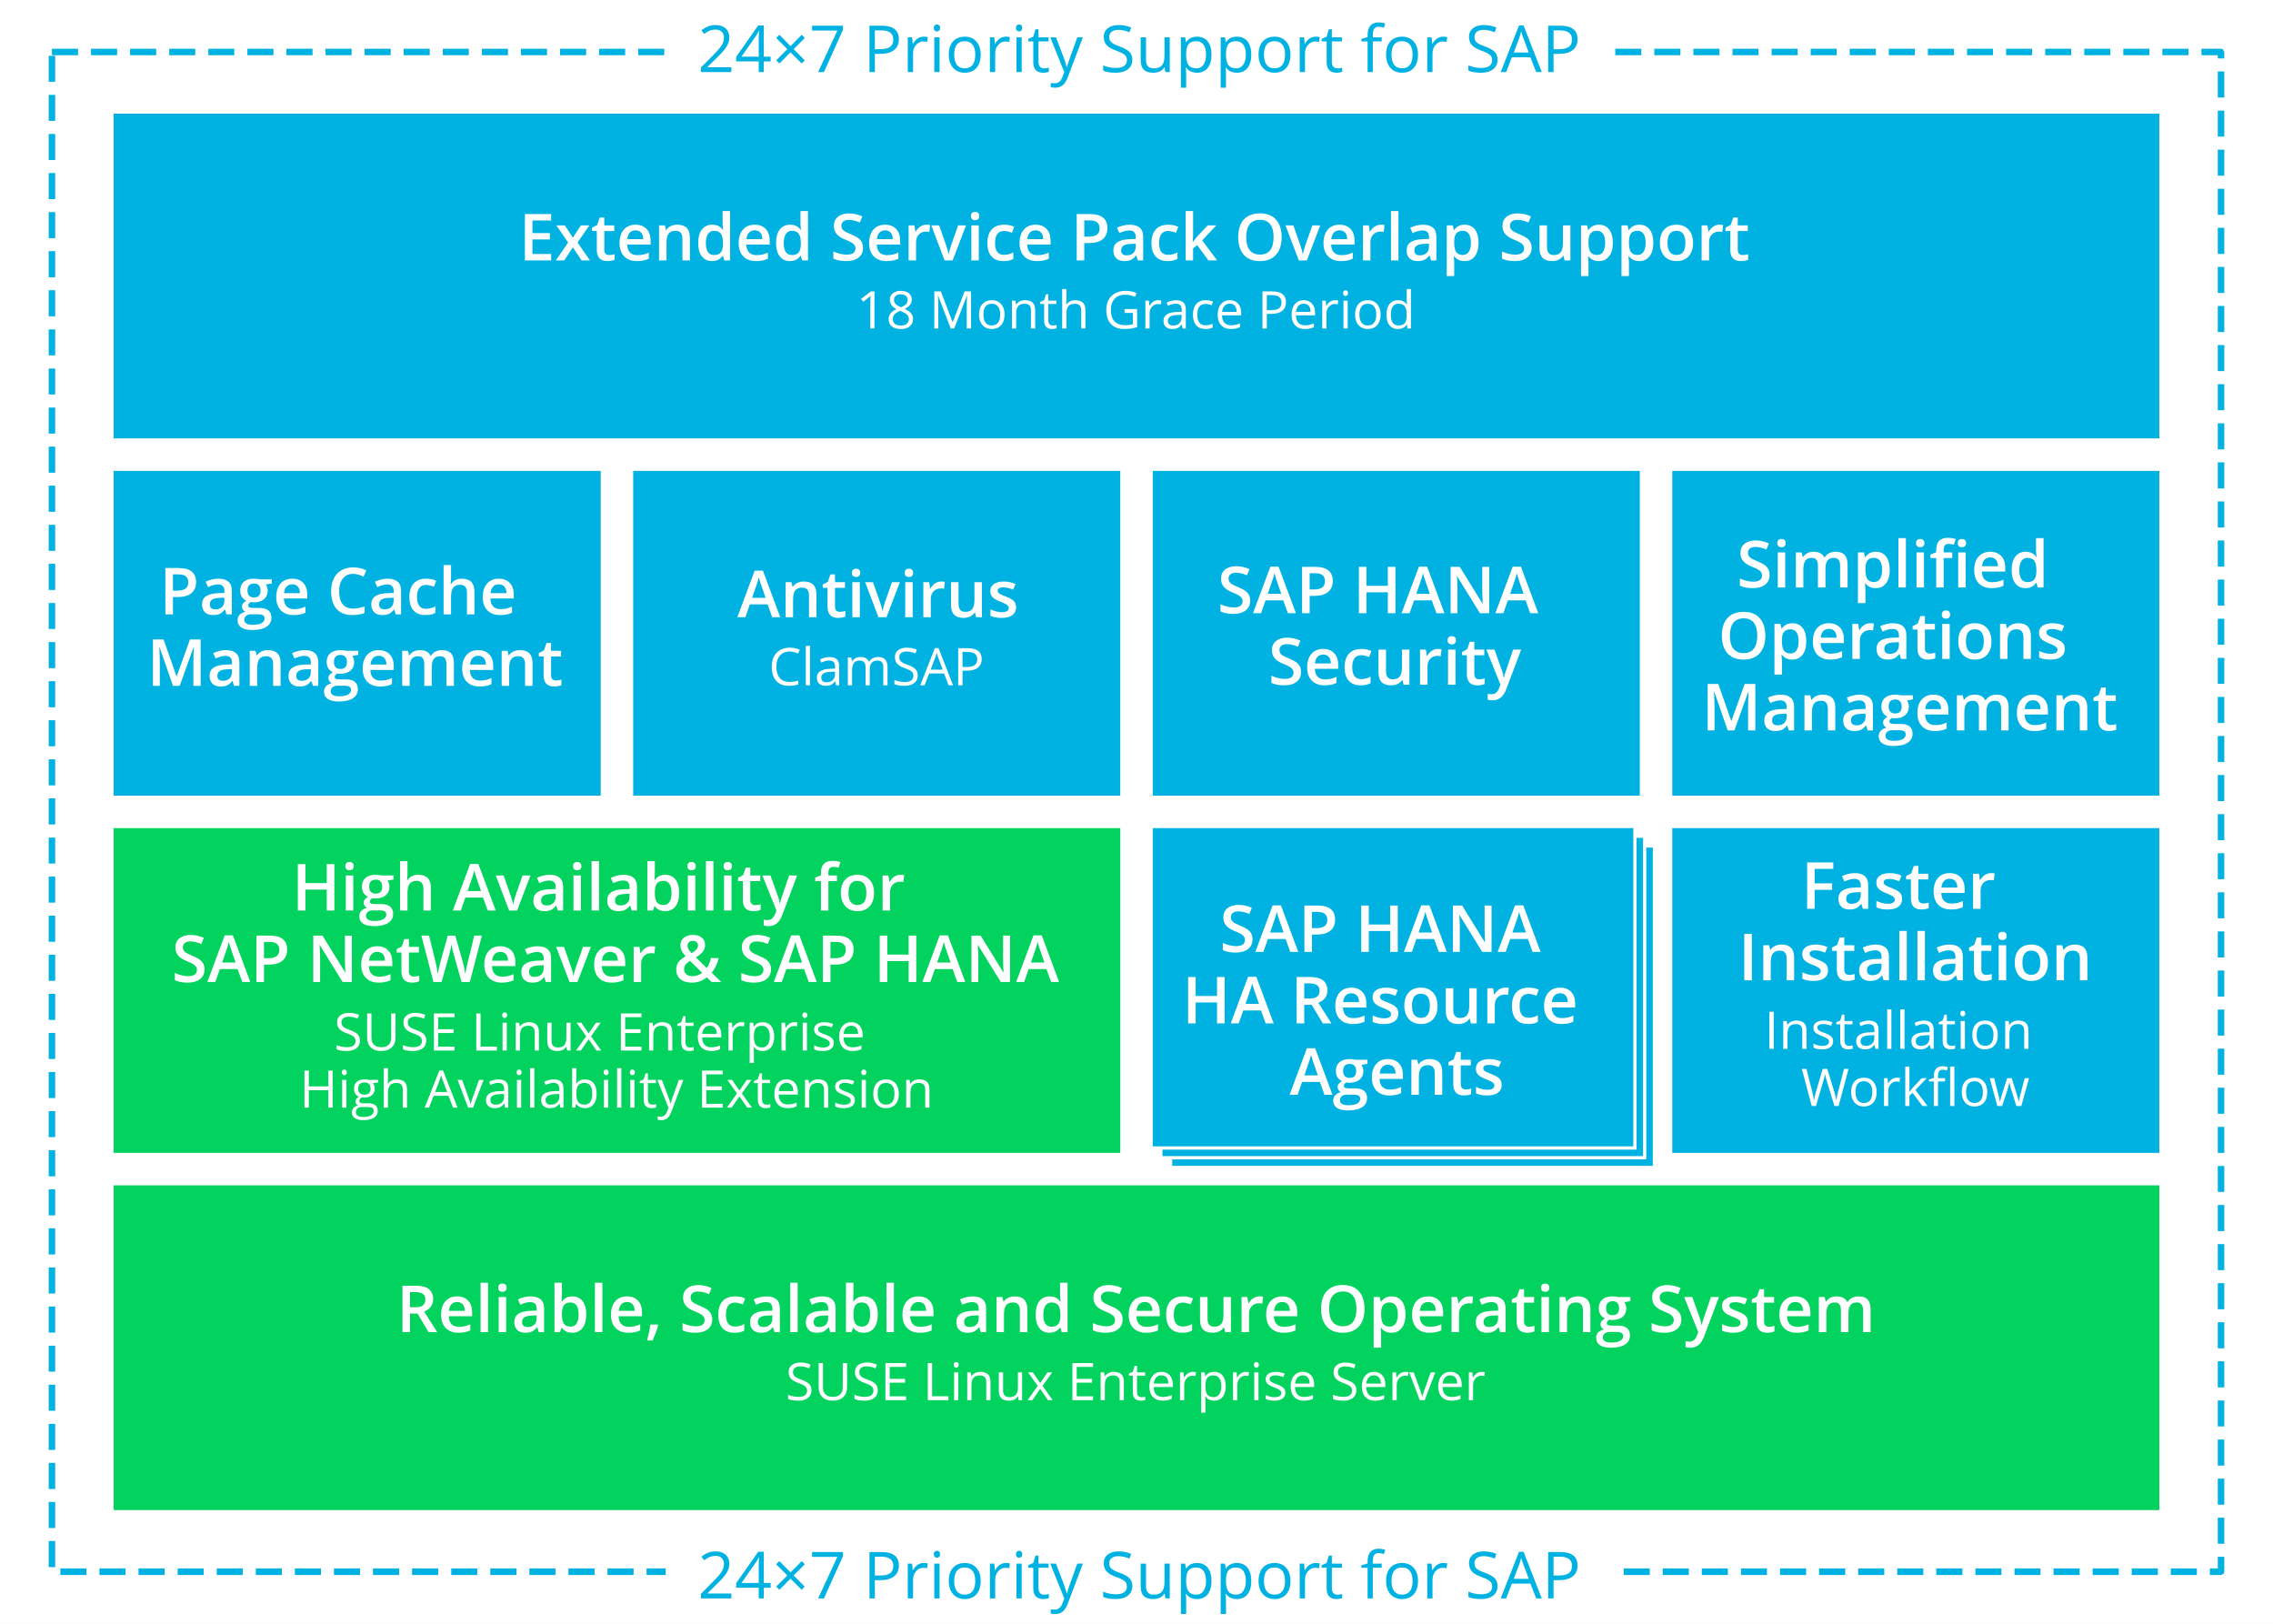
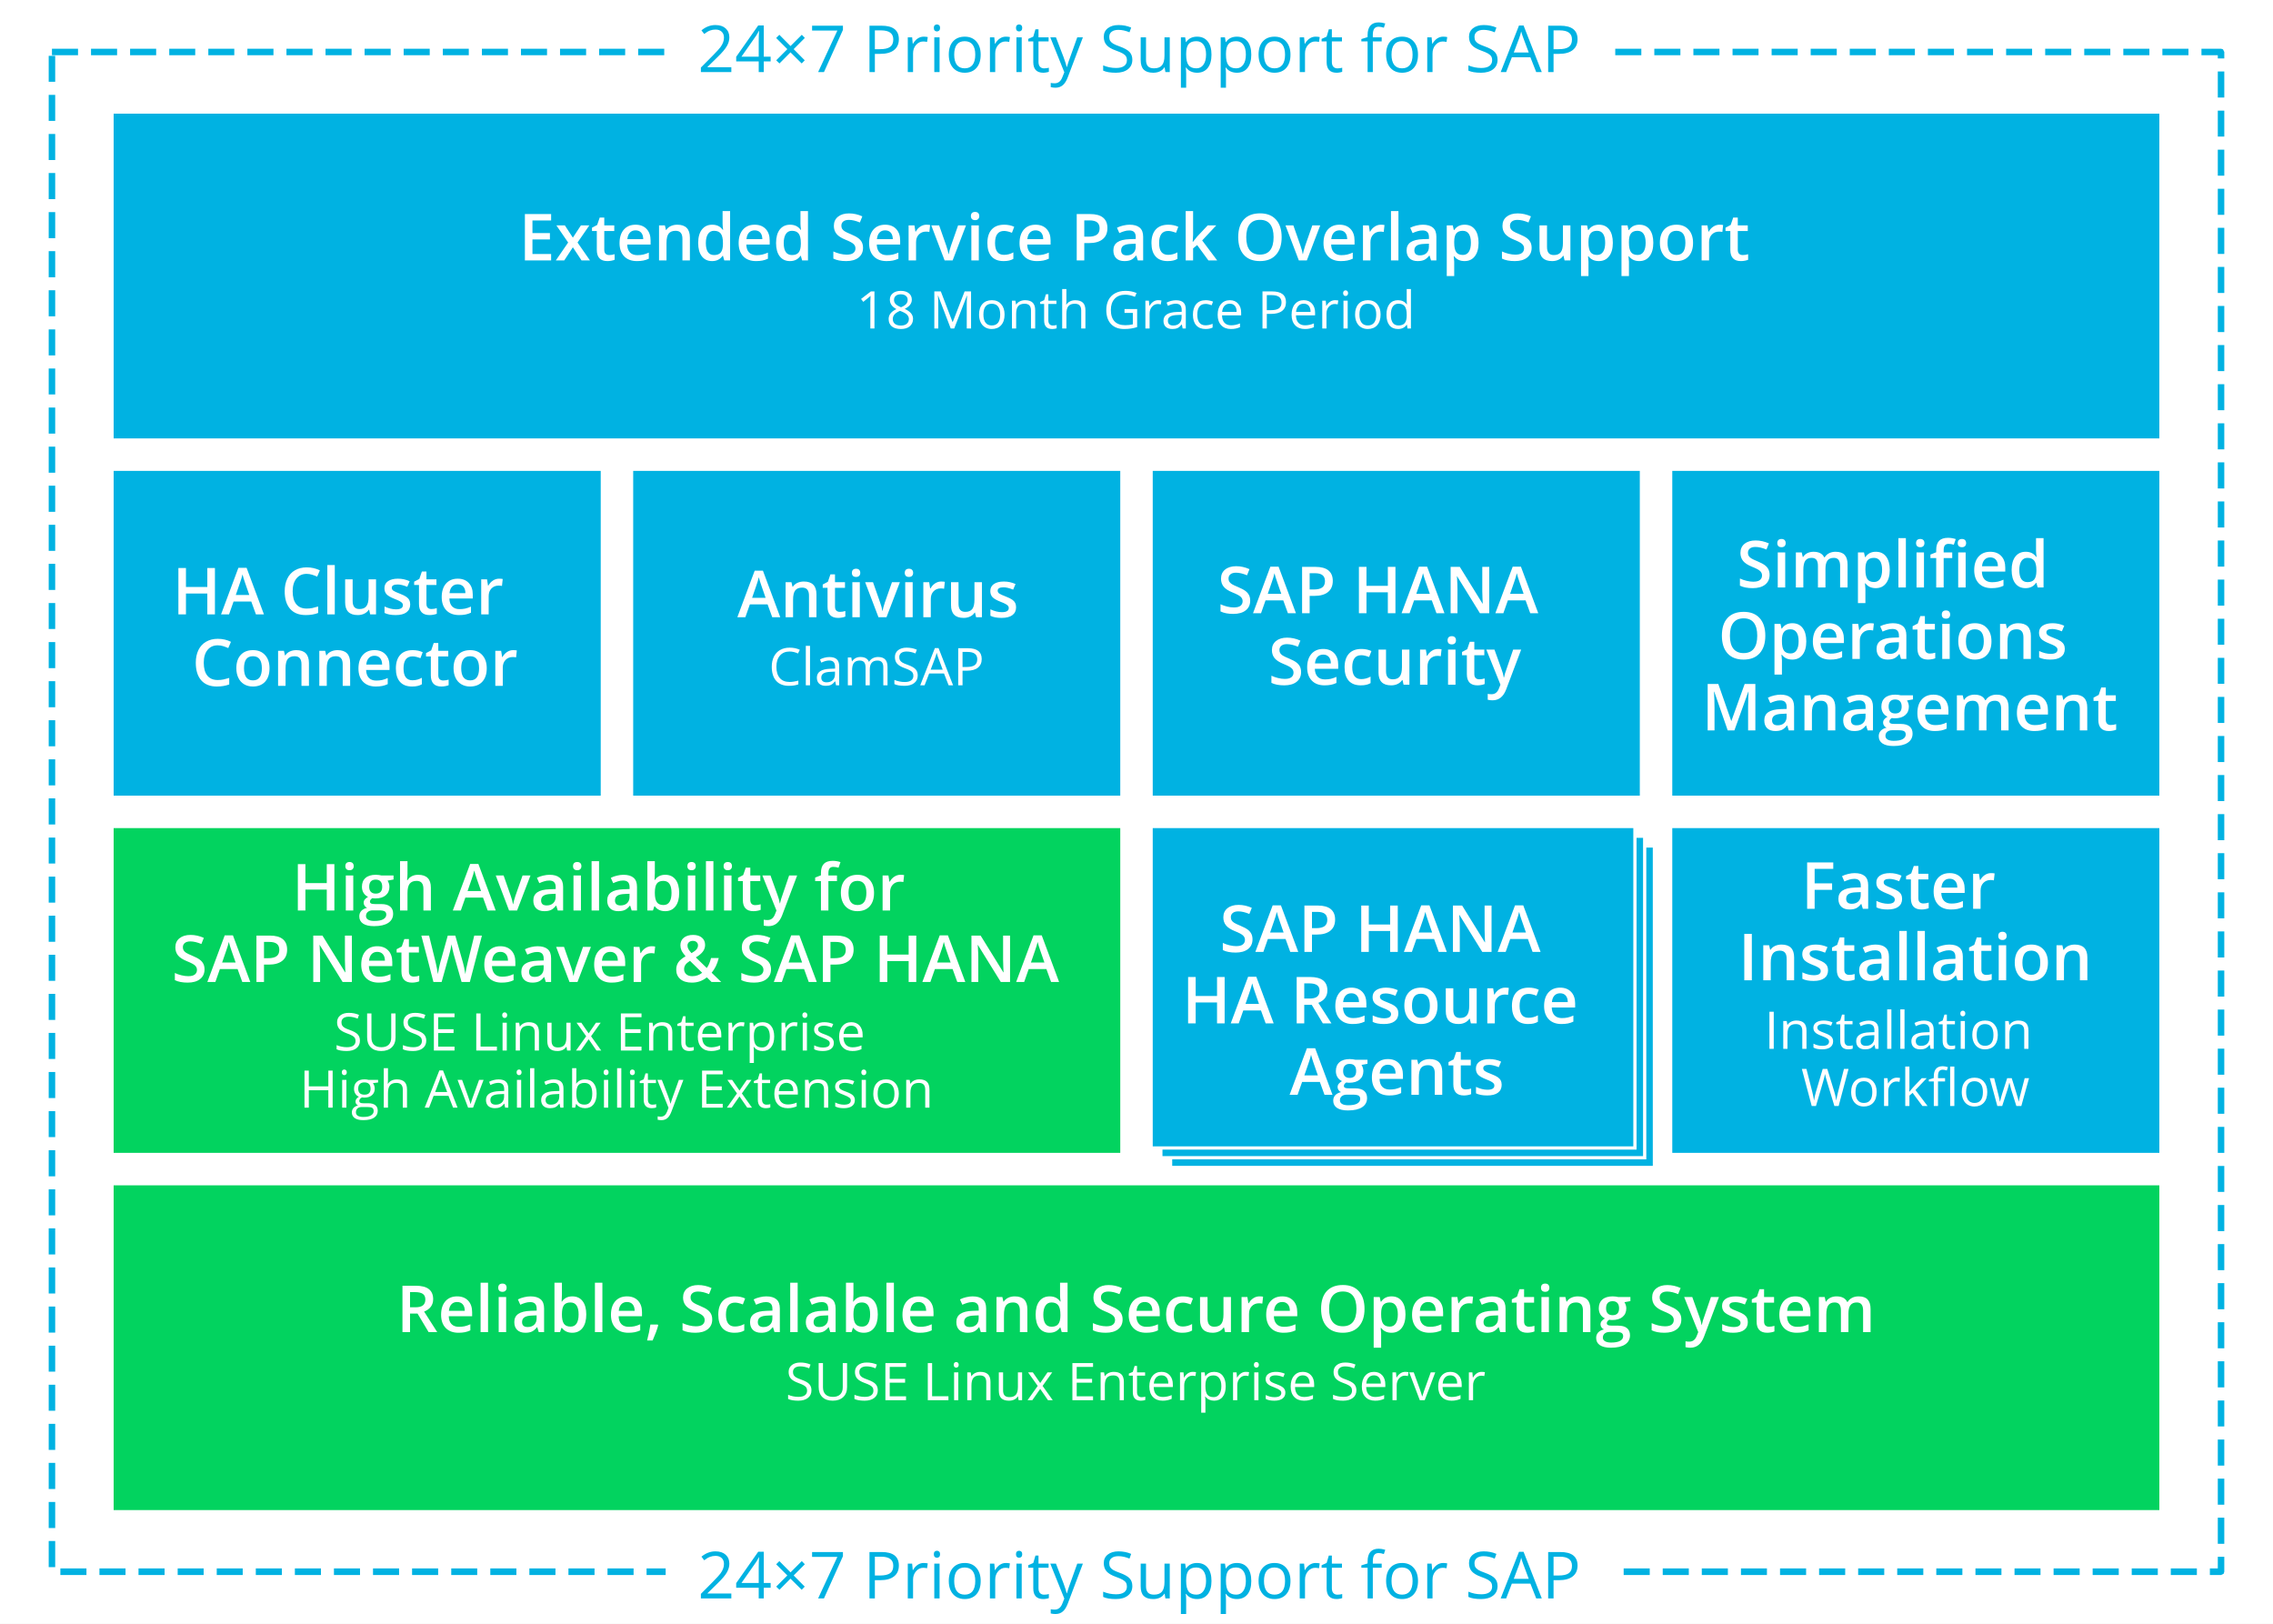
<svg xmlns="http://www.w3.org/2000/svg" width="700" height="500" version="1.2">
  <path fill="#fff" d="M0 0h700v500H0z" />
  <path fill="#00b2e2" d="M16 15v2h8.031v-2zm12.031 0v2h8.031v-2zm12.031 0v2h8.031v-2zm12.062 0v2h8v-2zm12.031 0v2h8v-2zm12.031 0v2h8.031v-2zm12.031 0v2H96.25v-2zM100.25 15v2h8.031v-2zm12.031 0v2h8.031v-2zm12.031 0v2h8.031v-2zm12.062 0v2h8v-2zm12.031 0v2h8.031v-2zm12.031 0v2h8.031v-2zm12.031 0v2H180.5v-2zM184.5 15v2h8.031v-2zm12.031 0v2h8.031v-2zm300.906 0v2h8.031v-2zm12.031 0v2H517.5v-2zM521.5 15v2h8.031v-2zm12.062 0v2h8v-2zm12.031 0v2h8.031v-2zm12.031 0v2h8.031v-2zm12.031 0v2h8.031v-2zm12.031 0v2h8.031v-2zm12.031 0v2H601.75v-2zm12.062 0v2h8v-2zm12.031 0v2h8v-2zm12.031 0v2h8.031v-2zm12.031 0v2h8.031v-2zm12.031 0v2h8.031v-2zm12.031 0v2h8.031v-2zm12.031 0v2H683v1h2v-2l-.406-.812L684 15zM15 17.188v8h2v-8zM683 22v8.031h2V22zM15 29.219v8h2v-8zm668 4.844v8h2v-8zM15 41.25v8.031h2V41.25zm668 4.844v8h2v-8zm-668 7.188v8.031h2v-8.031zM683 58.125v8.031h2V58.125zM15 65.312v8.031h2V65.312zm668 4.844v8.031h2v-8.031zm-668 7.188V85.375h2v-8.031zm668 4.844v8.031h2V82.188zM15 89.375v8.031h2V89.375zm668 4.844V102.25h2v-8.031zM15 101.438v8h2v-8zm668 4.812v8.031h2V106.25zm-668 7.219v8h2v-8zm668 4.844v8h2v-8zM15 125.5v8.031h2V125.5zm668 4.844v8.031h2v-8.031zm-668 7.188v8.031h2v-8.031zm668 4.844v8.031h2V142.375zm-668 7.188v8.031h2v-8.031zm668 4.844v8.031h2v-8.031zm-668 7.188v8.031h2v-8.031zm668 4.844v8.031h2v-8.031zM15 173.625v8.031h2V173.625zm668 4.844V186.5h2v-8.031zM15 185.688v8h2v-8zm668 4.844v8h2v-8zm-668 7.188V205.75h2v-8.031zm668 4.844v8h2v-8zM15 209.75v8.031h2V209.75zm668 4.844v8.031h2v-8.031zm-668 7.188v8.031h2v-8.031zm668 4.844v8.031h2V226.625zm-668 7.188v8.031h2v-8.031zm668 4.844v8.031h2v-8.031zm-668 7.188v8.031h2v-8.031zm668 4.844v8.031h2v-8.031zm-668 7.219v8h2v-8zm668 4.812V270.75h2v-8.031zM15 269.938v8h2v-8zm668 4.844v8h2v-8zm-668 7.188V290h2v-8.031zm668 4.844v8.031h2v-8.031zM15 294v8.031h2V294zm668 4.844v8.031h2v-8.031zm-668 7.188v8.031h2v-8.031zm668 4.844v8.031h2V310.875zm-668 7.188v8.031h2v-8.031zm668 4.844v8.031h2v-8.031zm-668 7.188v8.031h2v-8.031zm668 4.844v8.031h2v-8.031zm-668 7.219v8h2v-8zM683 347v8h2v-8zm-668 7.188v8.031h2v-8.031zm668 4.844v8h2v-8zm-668 7.188V374.25h2v-8.031zm668 4.844v8.031h2v-8.031zM15 378.25v8.031h2V378.25zm668 4.844v8.031h2v-8.031zm-668 7.188v8.031h2v-8.031zm668 4.844v8.031h2V395.125zm-668 7.188v8.031h2v-8.031zm668 4.844v8.031h2v-8.031zM15 414.375v8h2v-8zm668 4.812v8.031h2v-8.031zm-668 7.219v8h2v-8zM683 431.25v8h2v-8zm-668 7.188v8.031h2v-8.031zm668 4.844v8.031h2v-8.031zm-668 7.188V458.5h2v-8.031zm668 4.844v8.031h2v-8.031zM15 462.5v8.031h2V462.5zm668 4.844v8.031h2v-8.031zm-668 7.188v8.031h2v-8.031zm668 4.844v3.594h-2.438V485H684l.812-.406.188-.625V479.375zm-664.406 3.594V485H26.625v-2.031zm12.031 0V485h8.031v-2.031zm12.031 0V485h8.031v-2.031zm12.062 0V485h8v-2.031zm12.031 0V485h8v-2.031zm12.031 0V485h8.031v-2.031zm12.031 0V485h8.031v-2.031zm12.031 0V485h8.031v-2.031zm12.031 0V485h8.031v-2.031zm12.031 0V485h8.031v-2.031zm12.062 0V485h8v-2.031zm12.031 0V485h8.031v-2.031zm12.031 0V485h8.031v-2.031zm12.031 0V485h8.031v-2.031zm12.031 0V485h8.031v-2.031zm12.031 0V485H205v-2.031zm300.906 0V485h8.031v-2.031zm12.031 0V485h8.031v-2.031zm12.031 0V485h8.031v-2.031zm12.062 0V485h8v-2.031zm12.031 0V485h8.031v-2.031zm12.031 0V485H568.25v-2.031zm12.031 0V485h8.031v-2.031zm12.031 0V485h8.031v-2.031zm12.031 0V485h8.031v-2.031zm12.062 0V485h8v-2.031zm12.031 0V485h8v-2.031zm12.031 0V485h8.031v-2.031zm12.031 0V485H652.5v-2.031zm12.031 0V485h8.031v-2.031zm12.031 0V485h8.031v-2.031z" style="text-indent:0;text-align:start;line-height:normal;text-transform:none;block-progression:tb;-inkscape-font-specification:Sans" color="#000" overflow="visible" font-family="Sans" />
  <text x="214.864" y="22.195" fill="#00b2e2" style="line-height:125%" font-size="40" letter-spacing="66.11" word-spacing="0" font-family="Sans">
    <tspan x="214.864" y="22.195" style="-inkscape-font-specification:Open Sans" font-size="20" letter-spacing="0" font-family="Open Sans">24×7 Priority Support for SAP</tspan>
  </text>
  <text x="214.864" y="492.195" fill="#00b2e2" style="line-height:125%" font-size="40" letter-spacing="66.11" word-spacing="0" font-family="Sans">
    <tspan x="214.864" y="492.195" style="-inkscape-font-specification:Open Sans" font-size="20" letter-spacing="0" font-family="Open Sans">24×7 Priority Support for SAP</tspan>
  </text>
  <path fill="#02d35f" d="M35 365h630v100H35zM35 255h310v100H35z" />
  <path fill="#00b2e2" d="M515 255h150v100H515zM355 145h150v100H355zM515 145h150v100H515zM35 145h150v100H35zM195 145h150v100H195zM35 35h630v100H35z" />
  <g fill="#00b2e2">
    <path d="M504 258v96H358v2h148v-98z" />
    <path d="M355 255h148v98H355z" />
    <path d="M507 261v96H361v2h148v-98z" />
  </g>
  <g fill="#fff" font-size="40" font-family="Sans" letter-spacing="0" word-spacing="0">
    <text x="159.756" y="80.195" style="line-height:110%">
      <tspan x="159.756" y="80.195" style="line-height:110%;-inkscape-font-specification:'Open Sans Semi-Bold'" font-weight="600" font-size="20" font-family="Open Sans">Extended Service Pack Overlap Support</tspan>
    </text>
    <text x="263.707" y="101.156" style="line-height:125%">
      <tspan x="263.707" y="101.156" style="-inkscape-font-specification:Open Sans" font-size="16" font-family="Open Sans">18 Month Grace Period</tspan>
    </text>
  </g>
  <text x="109.316" y="189.195" fill="#fff" style="text-align:center;line-height:110%" font-size="40" letter-spacing="0" word-spacing="0" text-anchor="middle" font-family="Sans">
-     <tspan x="109.316" y="189.195" style="text-align:center;line-height:110%;-inkscape-font-specification:Open Sans Semi-Bold" font-size="20" font-weight="600" font-family="Open Sans">Page Cache</tspan>
-     <tspan x="109.316" y="211.195" style="text-align:center;line-height:110%;-inkscape-font-specification:Open Sans Semi-Bold" font-size="20" font-weight="600" font-family="Open Sans">Management</tspan>
+     <tspan x="109.316" y="189.195" style="text-align:center;line-height:110%;-inkscape-font-specification:Open Sans Semi-Bold" font-size="20" font-weight="600" font-family="Open Sans">HA Cluster</tspan>
+     <tspan x="109.316" y="211.195" style="text-align:center;line-height:110%;-inkscape-font-specification:Open Sans Semi-Bold" font-size="20" font-weight="600" font-family="Open Sans">Connector</tspan>
  </text>
  <text x="429.512" y="188.839" fill="#fff" style="text-align:center;line-height:110%" font-size="40" letter-spacing="0" word-spacing="0" text-anchor="middle" font-family="Sans">
    <tspan x="429.512" y="188.839" style="text-align:center;line-height:110%;-inkscape-font-specification:Open Sans Semi-Bold" font-size="20" font-weight="600" font-family="Open Sans">SAP HANA</tspan>
    <tspan x="429.512" y="210.839" style="text-align:center;line-height:110%;-inkscape-font-specification:Open Sans Semi-Bold" font-size="20" font-weight="600" font-family="Open Sans">Security</tspan>
  </text>
  <text x="588.109" y="180.91" fill="#fff" style="text-align:center;line-height:110%" font-size="40" letter-spacing="0" word-spacing="0" text-anchor="middle" font-family="Sans">
    <tspan x="588.109" y="180.91" style="text-align:center;line-height:110%;-inkscape-font-specification:Open Sans Semi-Bold" font-size="20" font-weight="600" font-family="Open Sans">Simplified</tspan>
    <tspan x="588.109" y="202.91" style="text-align:center;line-height:110%;-inkscape-font-specification:Open Sans Semi-Bold" font-size="20" font-weight="600" font-family="Open Sans">Operations</tspan>
    <tspan x="588.109" y="224.91" style="text-align:center;line-height:110%;-inkscape-font-specification:Open Sans Semi-Bold" font-size="20" font-weight="600" font-family="Open Sans">Management</tspan>
  </text>
  <text x="430.226" y="293.125" fill="#fff" style="text-align:center;line-height:110%" font-size="40" letter-spacing="0" word-spacing="0" text-anchor="middle" font-family="Sans">
    <tspan x="430.226" y="293.125" style="text-align:center;line-height:110%;-inkscape-font-specification:Open Sans Semi-Bold" font-size="20" font-weight="600" font-family="Open Sans">SAP HANA</tspan>
    <tspan x="430.226" y="315.125" style="text-align:center;line-height:110%;-inkscape-font-specification:Open Sans Semi-Bold" font-size="20" font-weight="600" font-family="Open Sans">HA Resource</tspan>
    <tspan x="430.226" y="337.125" style="text-align:center;line-height:110%;-inkscape-font-specification:Open Sans Semi-Bold" font-size="20" font-weight="600" font-family="Open Sans">Agents</tspan>
  </text>
  <text x="595.421" y="937.261" fill="#fff" style="text-align:center;line-height:110%" font-size="40" letter-spacing="0" word-spacing="0" text-anchor="middle" font-family="Sans">
    <tspan x="595.421" y="937.261" style="text-align:center;line-height:110%;-inkscape-font-specification:Open Sans Semi-Bold" font-size="20" font-weight="600" font-family="Open Sans">High Availability for SAP NetWeaver &amp;SAP HANA</tspan>
  </text>
  <g fill="#fff" font-size="40" letter-spacing="0" word-spacing="0" font-family="Sans">
    <text x="227.075" y="190.195" style="line-height:110%" transform="translate(0 -.127)">
      <tspan x="227.075" y="190.195" style="line-height:110%;-inkscape-font-specification:Open Sans Semi-Bold" font-size="20" font-weight="600" font-family="Open Sans">Antivirus</tspan>
    </text>
    <text x="236.691" y="211.156" style="line-height:125%" transform="translate(0 -.127)">
      <tspan x="236.691" y="211.156" style="-inkscape-font-specification:Open Sans" font-size="16" font-family="Open Sans">ClamSAP</tspan>
    </text>
  </g>
  <g fill="#fff" font-size="40" letter-spacing="0" word-spacing="0" text-anchor="middle" font-family="Sans">
    <text x="589.834" y="279.861" style="text-align:center;line-height:110%">
      <tspan x="589.834" y="279.861" style="text-align:center;line-height:110%;-inkscape-font-specification:Open Sans Semi-Bold" font-size="20" font-weight="600" font-family="Open Sans">Faster</tspan>
      <tspan x="589.834" y="301.861" style="text-align:center;line-height:110%;-inkscape-font-specification:Open Sans Semi-Bold" font-size="20" font-weight="600" font-family="Open Sans">Installation</tspan>
    </text>
    <text x="589.859" y="322.972" style="text-align:center;line-height:110%">
      <tspan x="589.859" y="322.972" style="text-align:center;line-height:110%;-inkscape-font-specification:Open Sans" font-size="16" font-family="Open Sans">Installation</tspan>
      <tspan x="589.859" y="340.572" style="text-align:center;line-height:110%;-inkscape-font-specification:Open Sans" font-size="16" font-family="Open Sans">Workflow</tspan>
    </text>
  </g>
  <g fill="#fff" font-size="40" letter-spacing="0" word-spacing="0" font-family="Sans">
    <text x="318.343" y="957.558" style="text-align:center;line-height:110%" text-anchor="middle" transform="translate(31.496 -547.362)">
      <tspan x="318.343" y="957.558" style="text-align:center;line-height:110%;-inkscape-font-specification:Open Sans Semi-Bold" font-size="20" font-weight="600" font-family="Open Sans">Reliable, Scalable and Secure Operating System</tspan>
    </text>
    <text x="210.387" y="978.518" style="line-height:125%" transform="translate(31.496 -547.362)">
      <tspan x="210.387" y="978.518" style="-inkscape-font-specification:Open Sans" font-size="16" font-family="Open Sans">SUSE Linux Enterprise Server</tspan>
    </text>
  </g>
  <g fill="#fff" font-size="40" letter-spacing="0" word-spacing="0" font-family="Sans">
    <text x="189.512" y="280.374" style="text-align:center;line-height:110%" text-anchor="middle">
      <tspan x="189.512" y="280.374" style="text-align:center;line-height:110%;-inkscape-font-specification:Open Sans Semi-Bold" font-size="20" font-weight="600" font-family="Open Sans">High Availability for</tspan>
      <tspan x="189.512" y="302.374" style="text-align:center;line-height:110%;-inkscape-font-specification:Open Sans Semi-Bold" font-size="20" font-weight="600" font-family="Open Sans">SAP NetWeaver &amp; SAP HANA</tspan>
    </text>
    <text x="189.859" y="323.485" style="line-height:110%">
      <tspan x="189.859" y="323.485" style="text-align:center;line-height:110%;-inkscape-font-specification:Open Sans" font-size="16" text-anchor="middle" font-family="Open Sans">SUSE Linux Enterprise</tspan>
      <tspan x="189.859" y="341.085" style="text-align:center;line-height:110%;-inkscape-font-specification:Open Sans" font-size="16" text-anchor="middle" font-family="Open Sans">High Availability Extension</tspan>
    </text>
  </g>
</svg>
